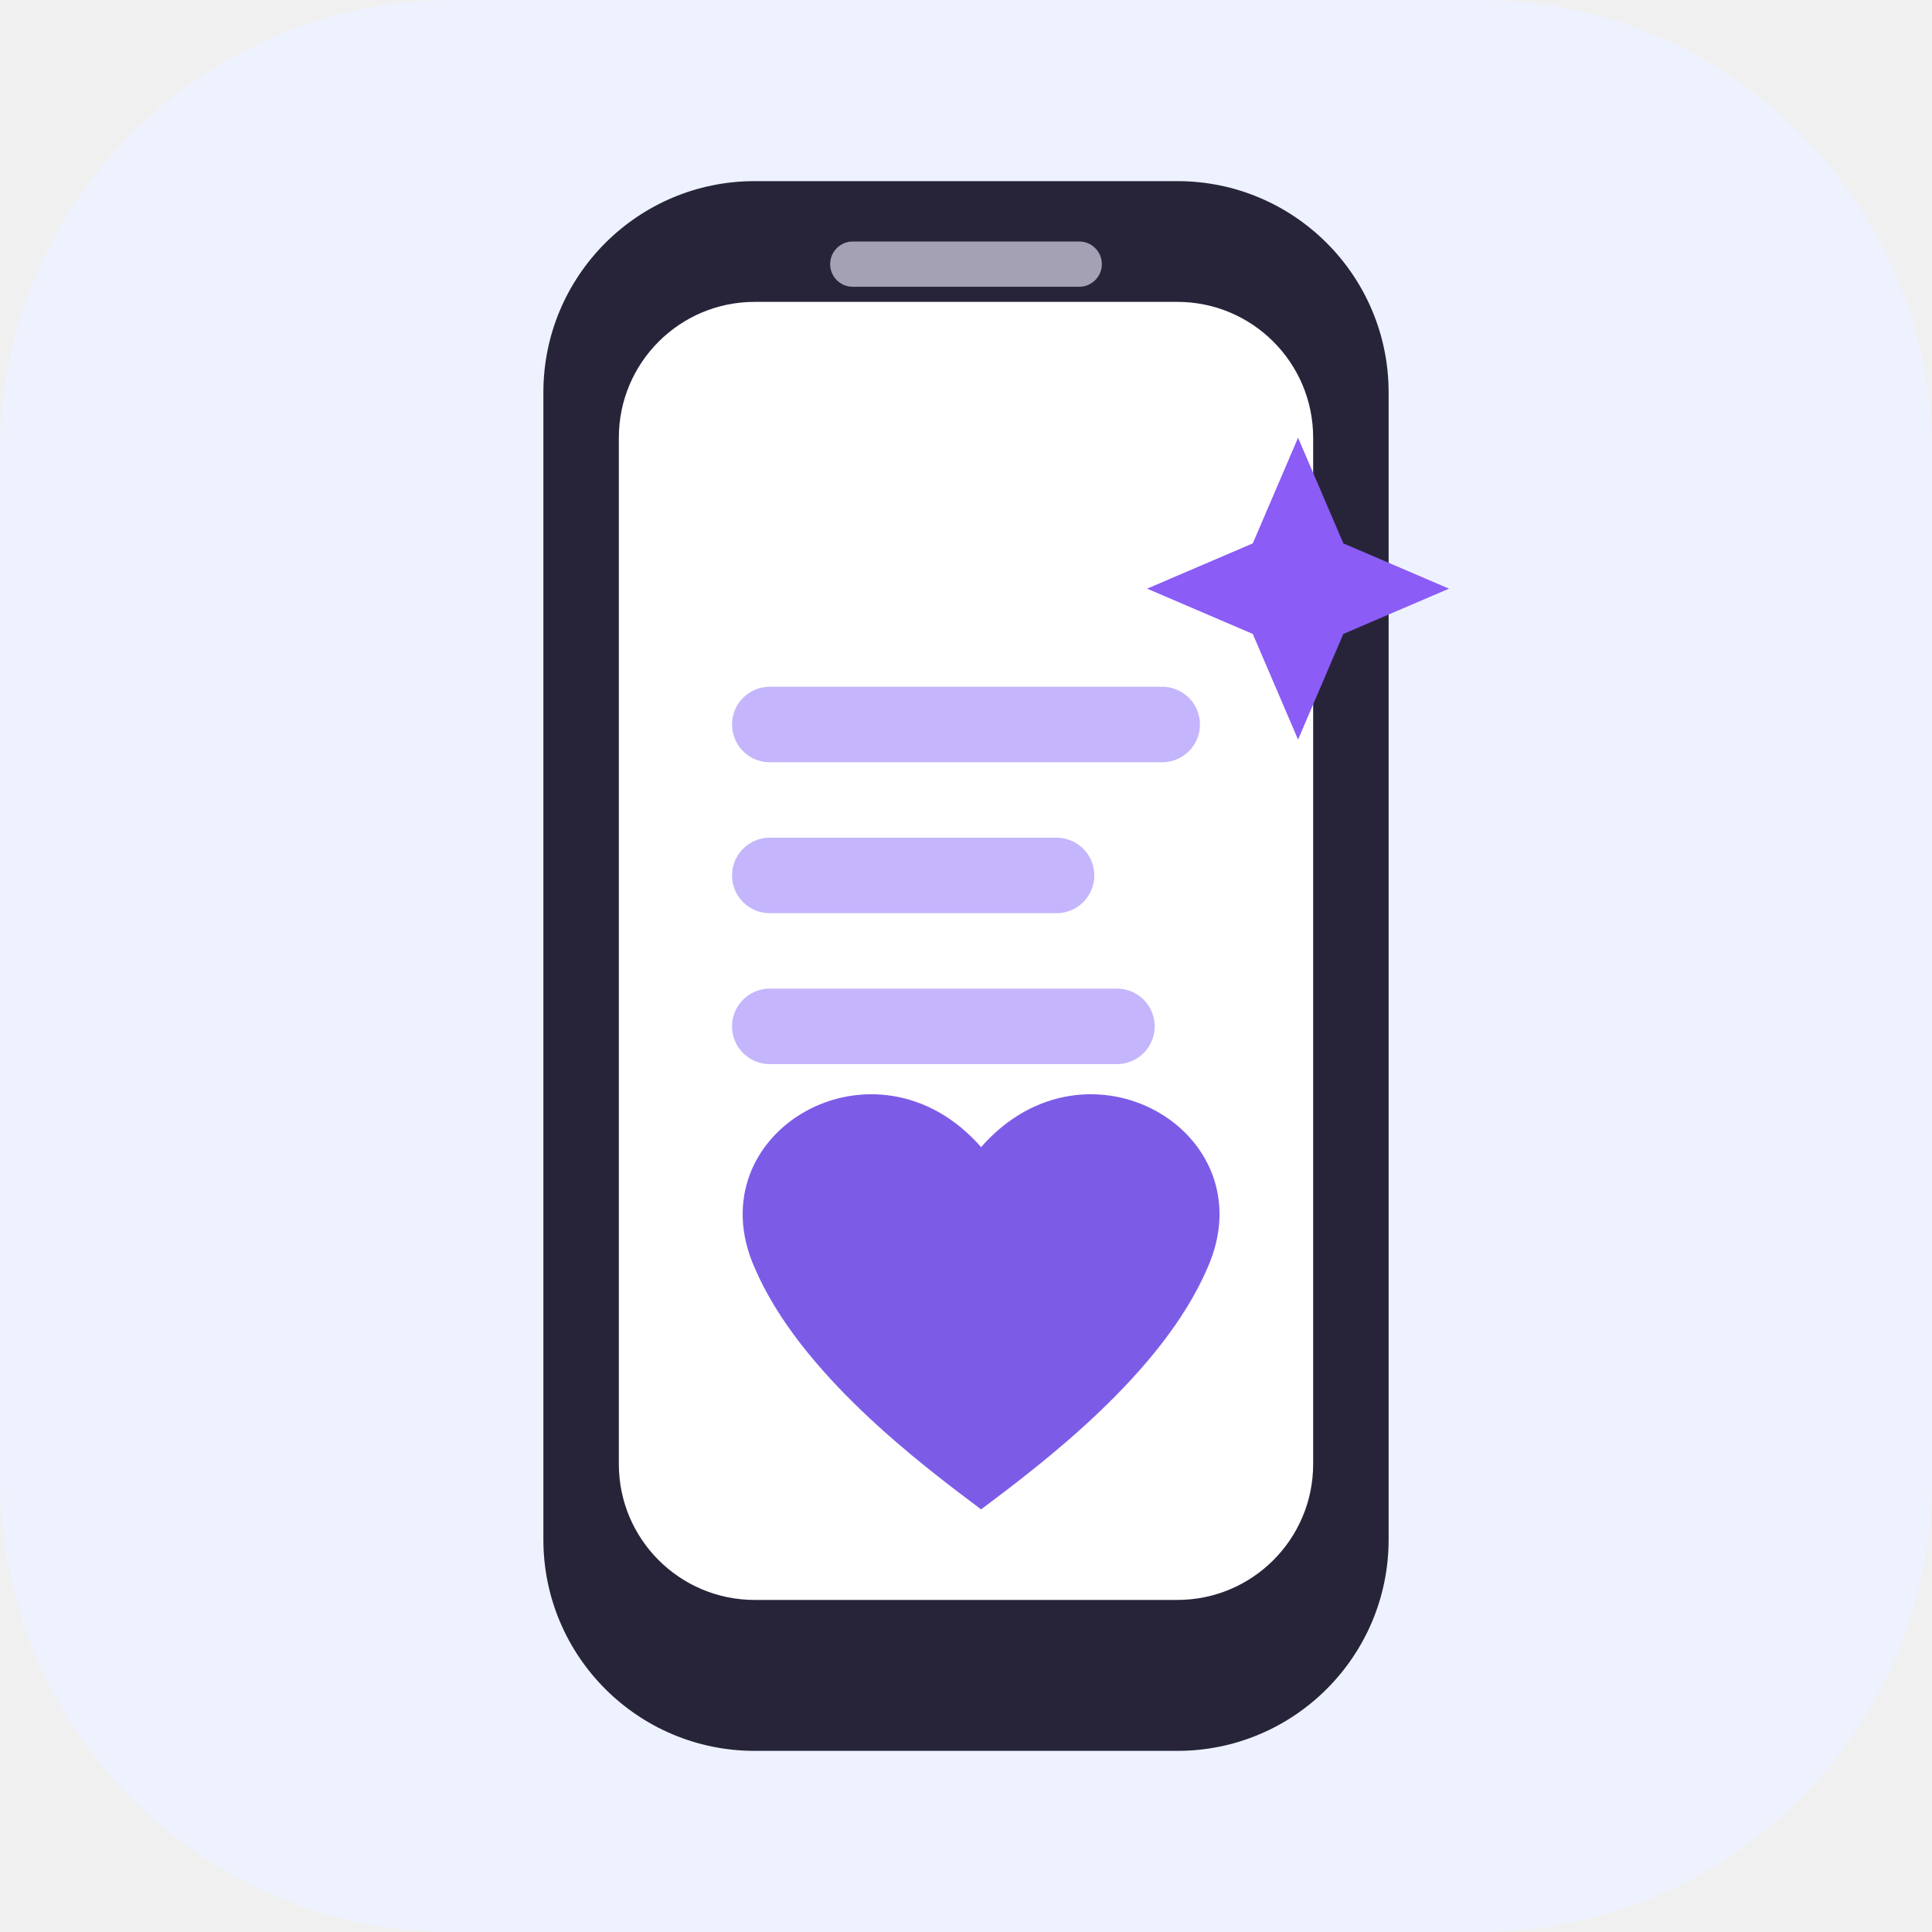
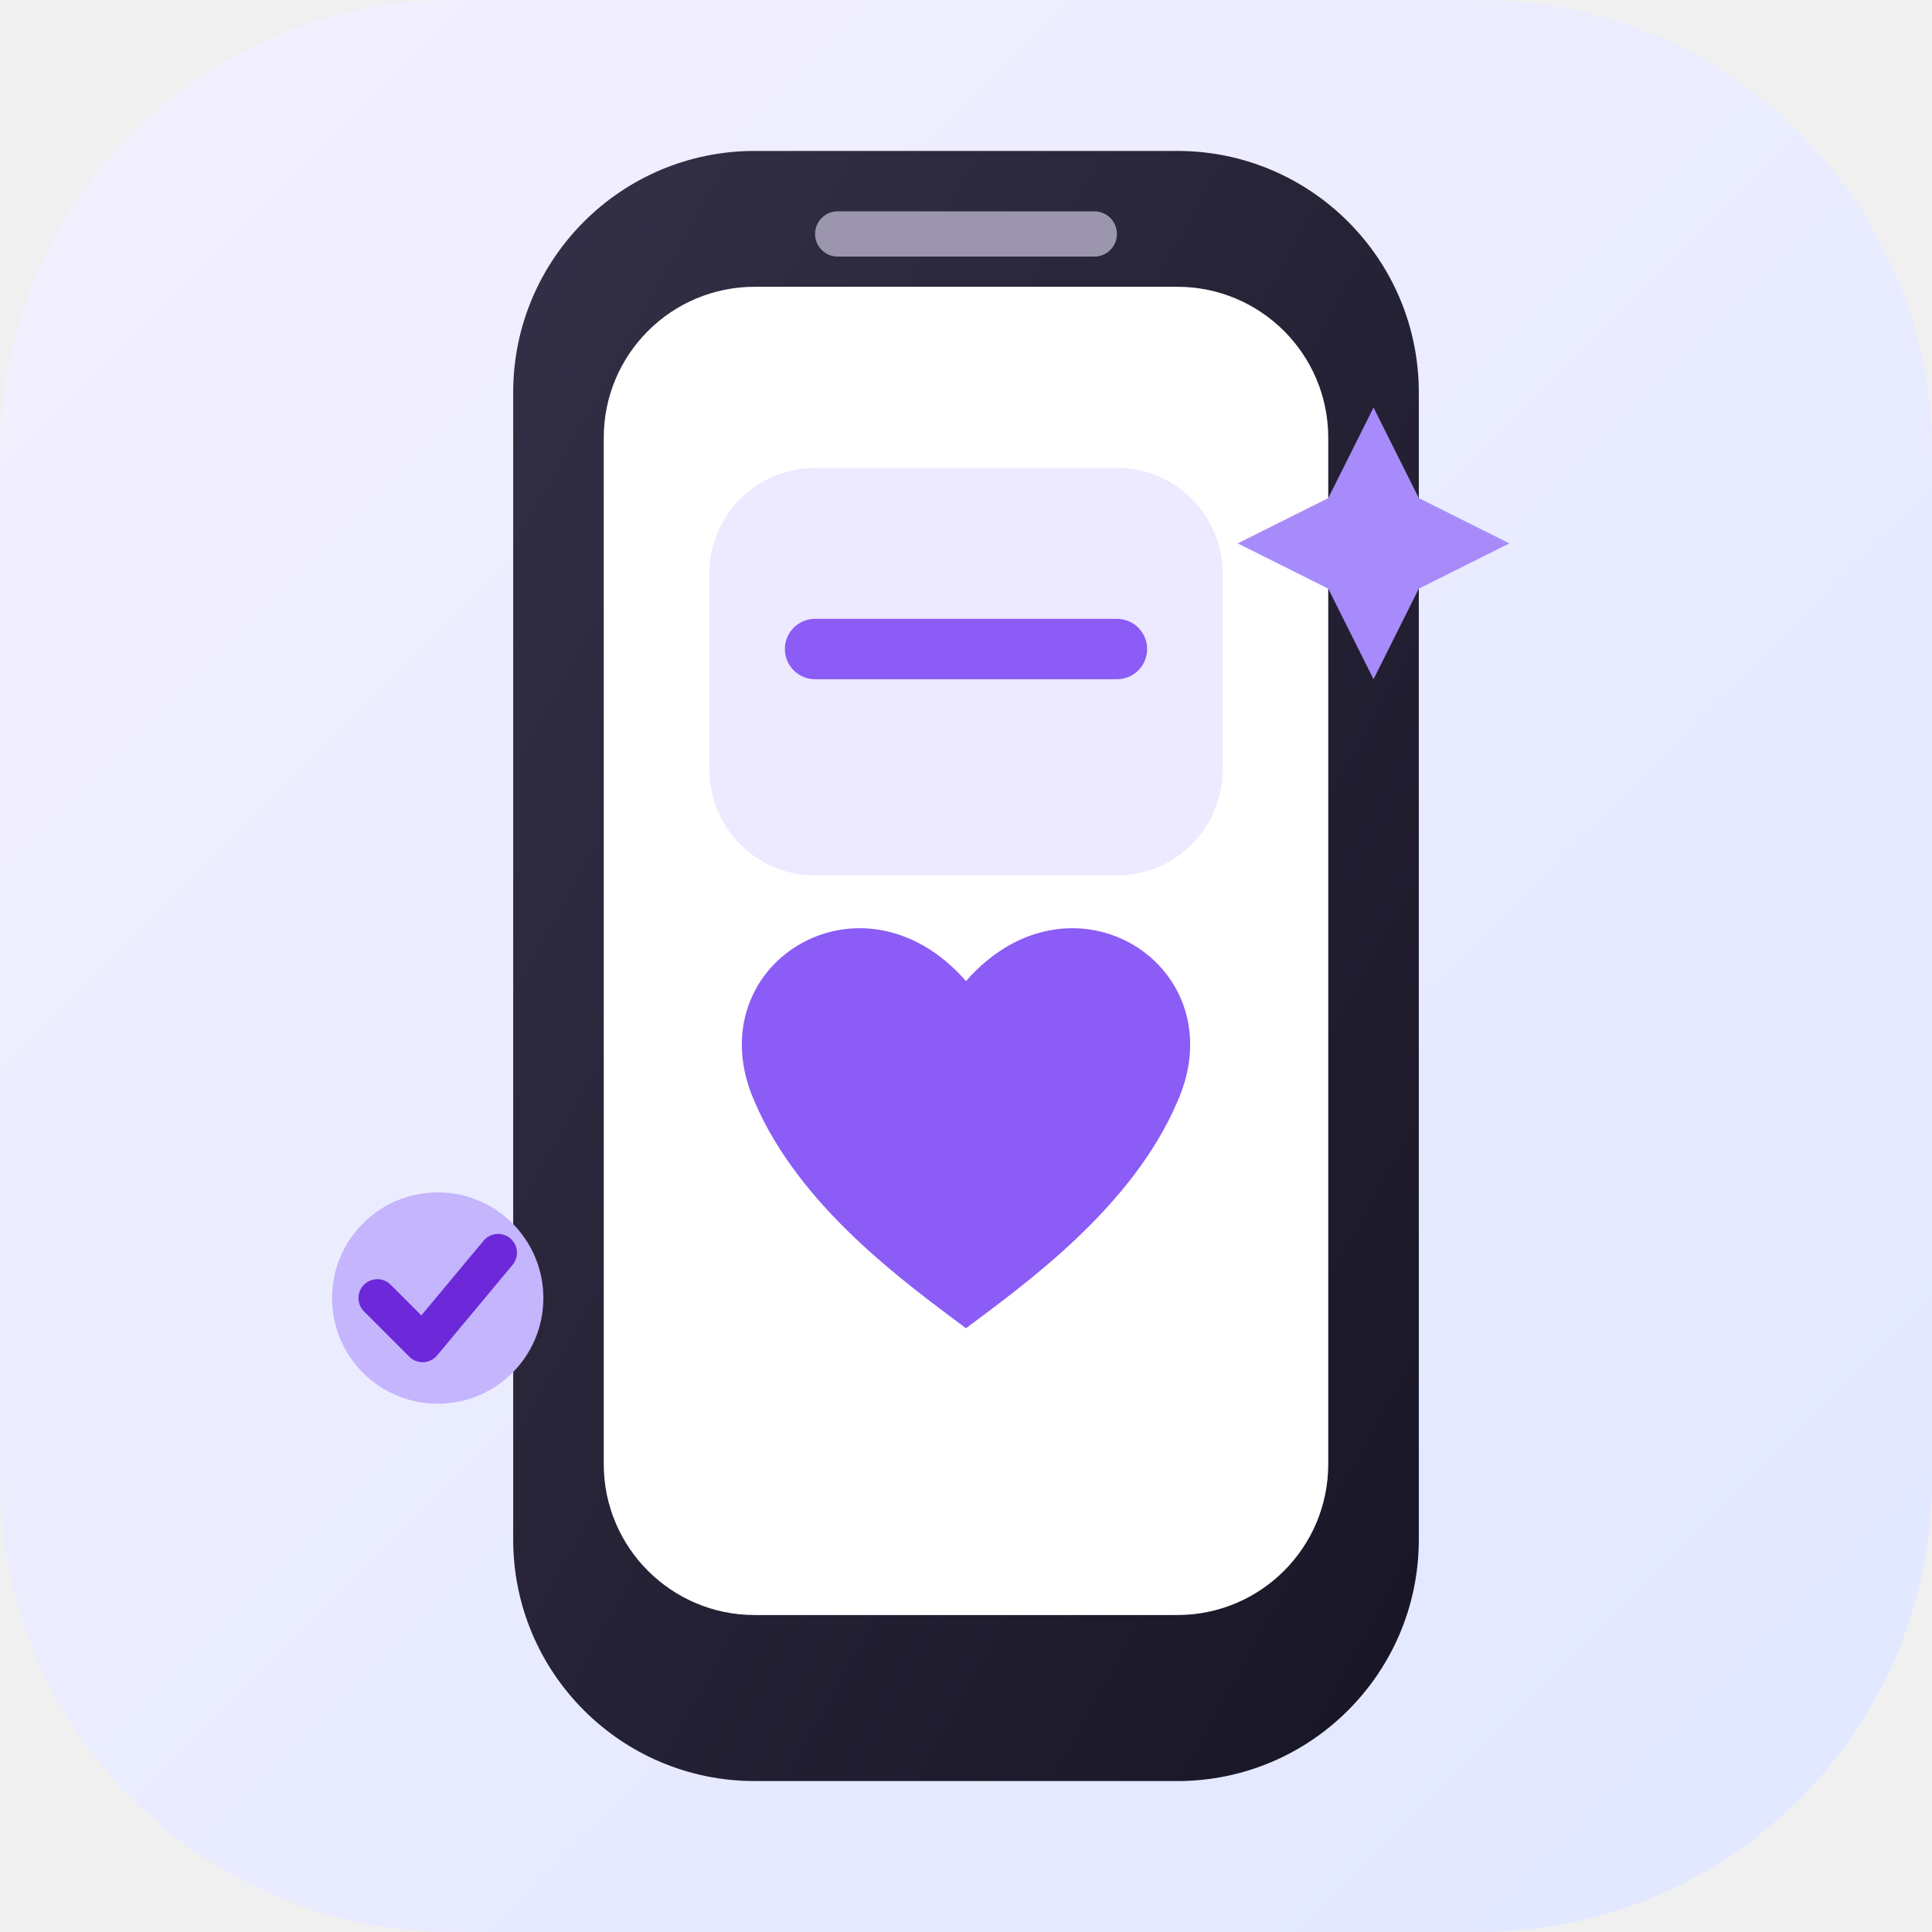
- <svg xmlns="http://www.w3.org/2000/svg" viewBox="0 0 128 128" role="img" aria-labelledby="t">
-   <rect width="128" height="128" rx="30" fill="#eef2ff" />
-   <rect x="36" y="12" width="56" height="104" rx="14" fill="#27243a" />
-   <rect x="41" y="20" width="46" height="86" rx="9" fill="#fff" />
-   <rect x="55" y="16" width="18" height="3" rx="1.5" fill="#a5a1b5" />
-   <path d="M51 48h26M51 58h19M51 68h23" stroke="#c4b5fd" stroke-width="5" stroke-linecap="round" />
-   <path d="M65 76c-7-8-19-1-15 8 3 7 11 13 15 16 4-3 12-9 15-16 4-9-8-16-15-8Z" fill="#7c5ce7" />
-   <path d="m86 29 3 7 7 3-7 3-3 7-3-7-7-3 7-3z" fill="#8b5cf6" />
+ <svg xmlns="http://www.w3.org/2000/svg" viewBox="0 0 128 128" role="img" aria-labelledby="title">
+   <defs>
+     <linearGradient id="bg" x1="0" y1="0" x2="1" y2="1">
+       <stop stop-color="#f4f0ff" />
+       <stop offset="1" stop-color="#e0e7ff" />
+     </linearGradient>
+     <linearGradient id="phone" x1="0" y1="0" x2="1" y2="1">
+       <stop stop-color="#343047" />
+       <stop offset="1" stop-color="#171525" />
+     </linearGradient>
+   </defs>
+   <rect width="128" height="128" rx="30" fill="url(#bg)" />
+   <rect x="34" y="10" width="60" height="108" rx="16" fill="url(#phone)" />
+   <rect x="40" y="19" width="48" height="88" rx="10" fill="#fff" />
+   <rect x="54" y="14" width="20" height="3" rx="1.5" fill="#9b96ad" />
+   <rect x="47" y="31" width="34" height="27" rx="7" fill="#ede9fe" />
+   <path d="M54 43h20" stroke="#8b5cf6" stroke-width="4" stroke-linecap="round" />
+   <path d="M64 65c-7-8-18-1-14 8 3 7 10 12 14 15 4-3 11-8 14-15 4-9-7-16-14-8Z" fill="#8b5cf6" />
+   <path d="m91 27 3 6 6 3-6 3-3 6-3-6-6-3 6-3z" fill="#a78bfa" />
+   <circle cx="29" cy="86" r="7" fill="#c4b5fd" />
+   <path d="m25 86 3 3 5-6" fill="none" stroke="#6d28d9" stroke-width="2.5" stroke-linecap="round" stroke-linejoin="round" />
</svg>
